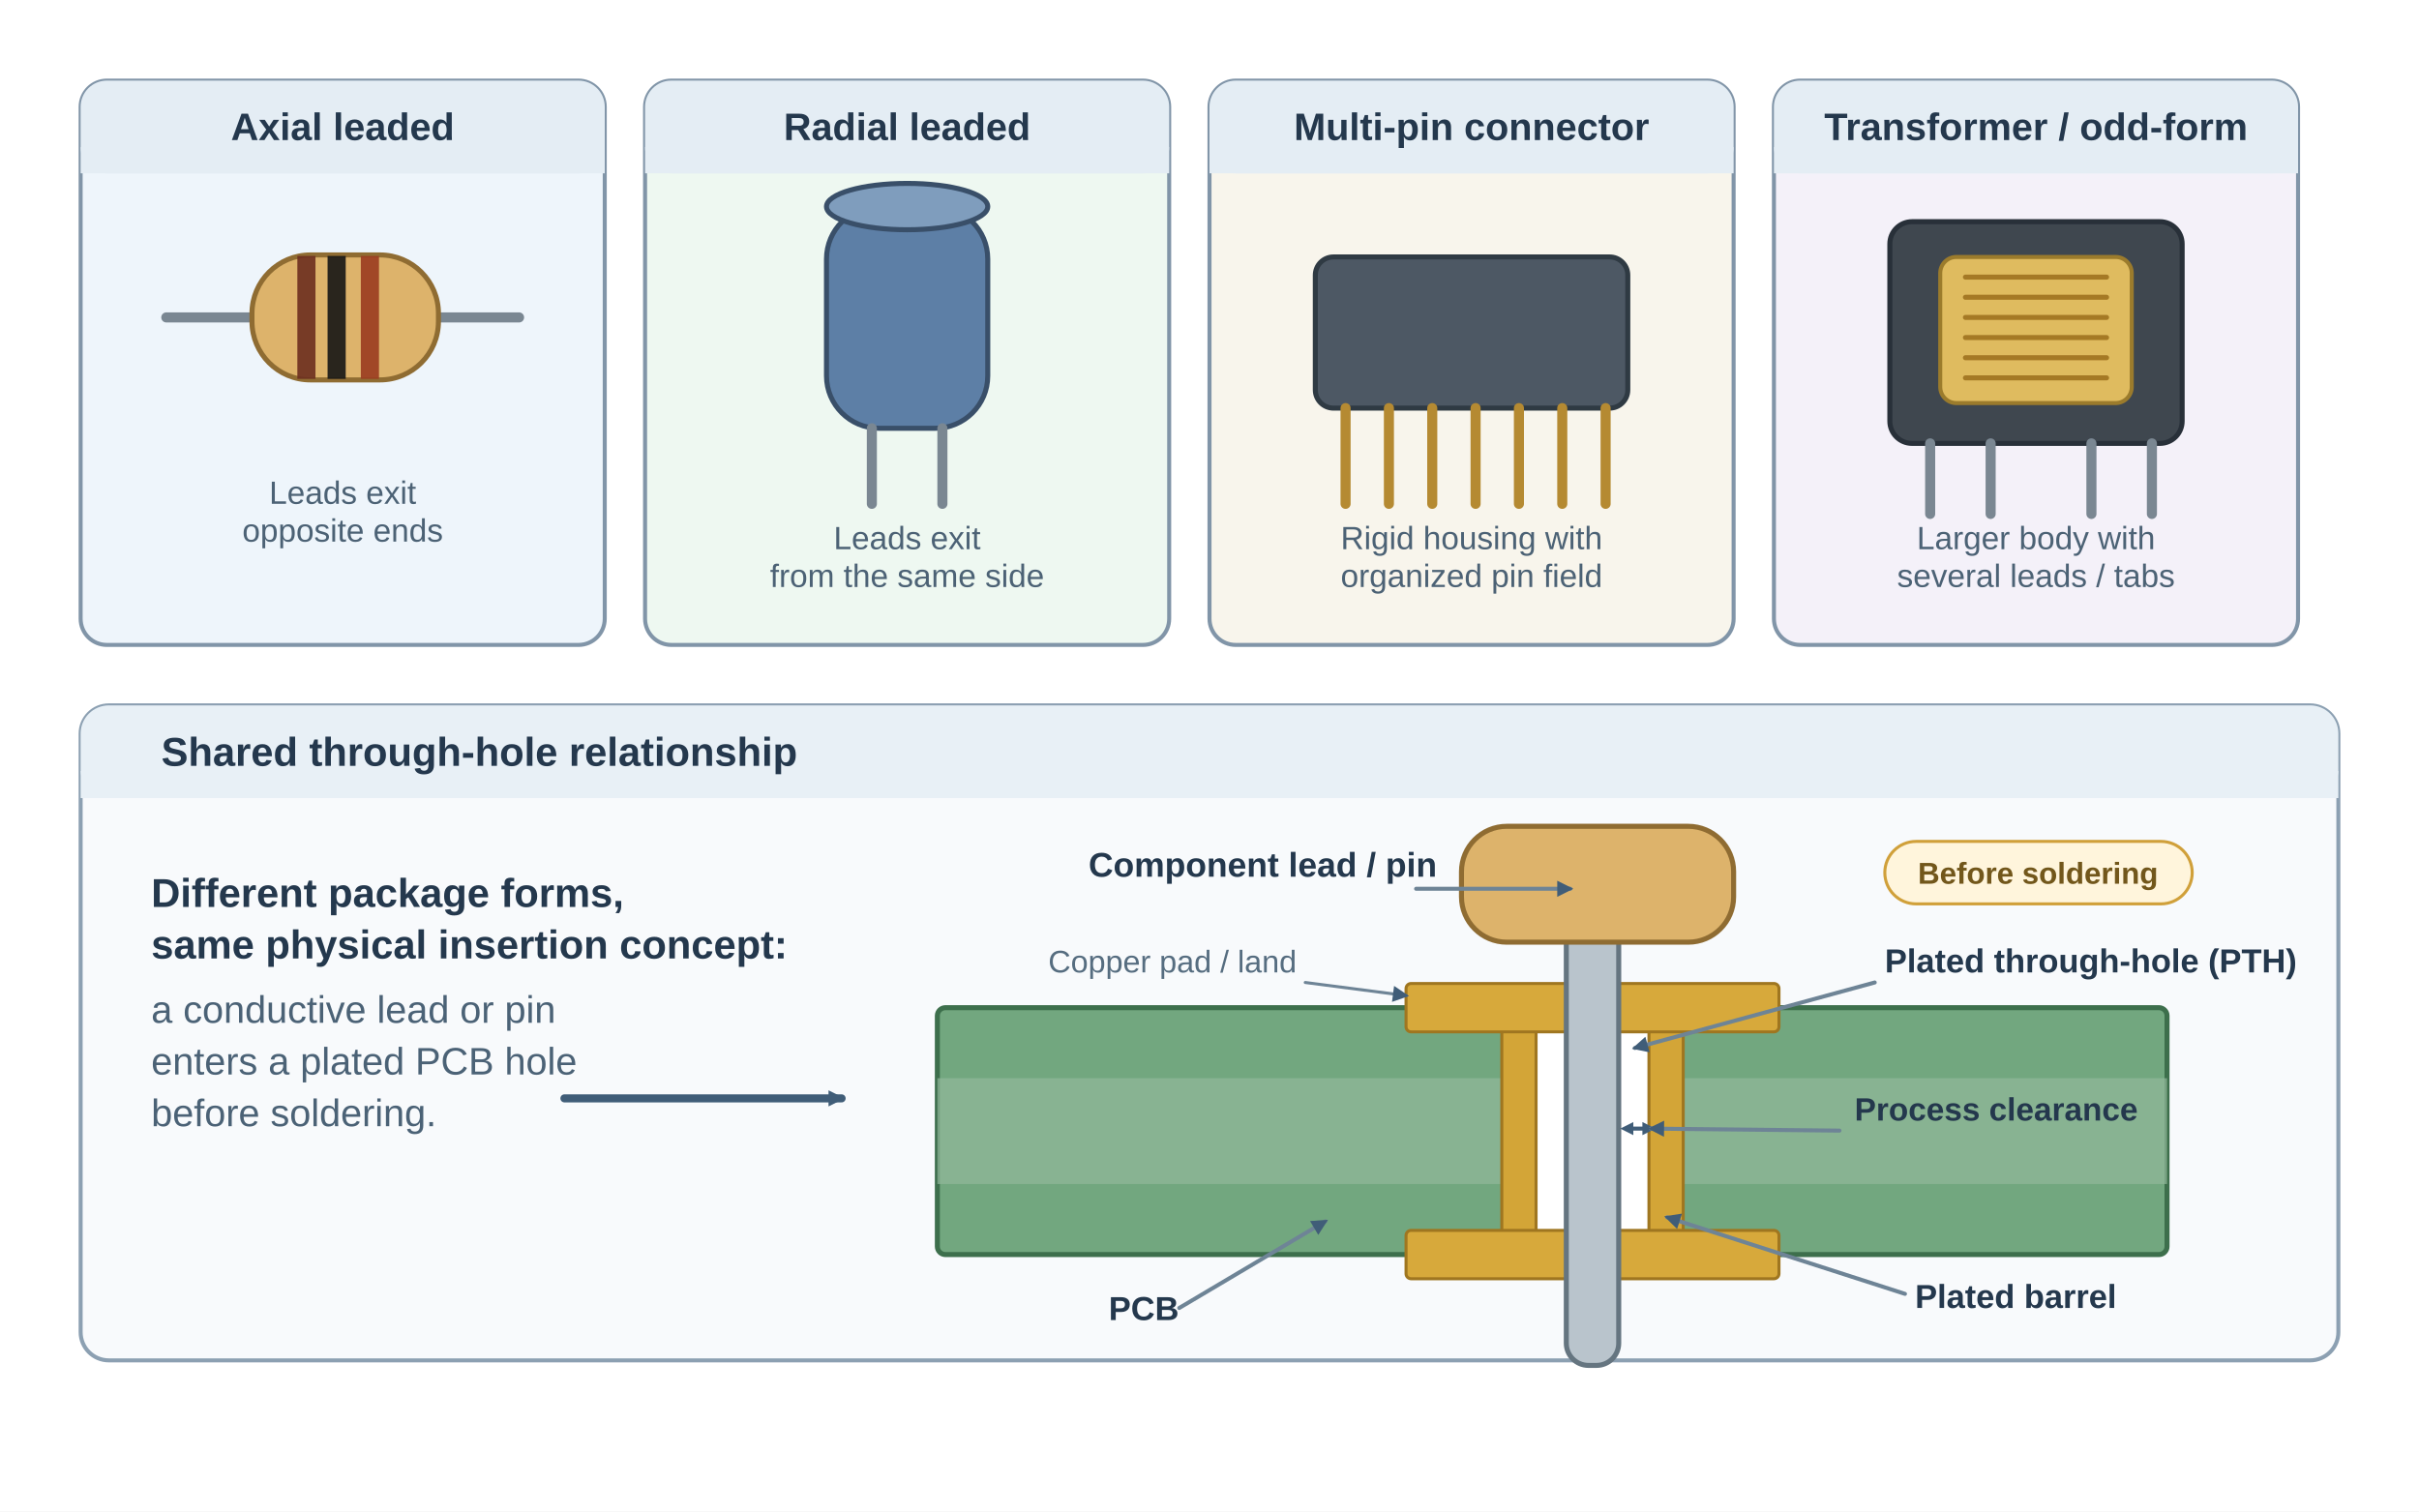
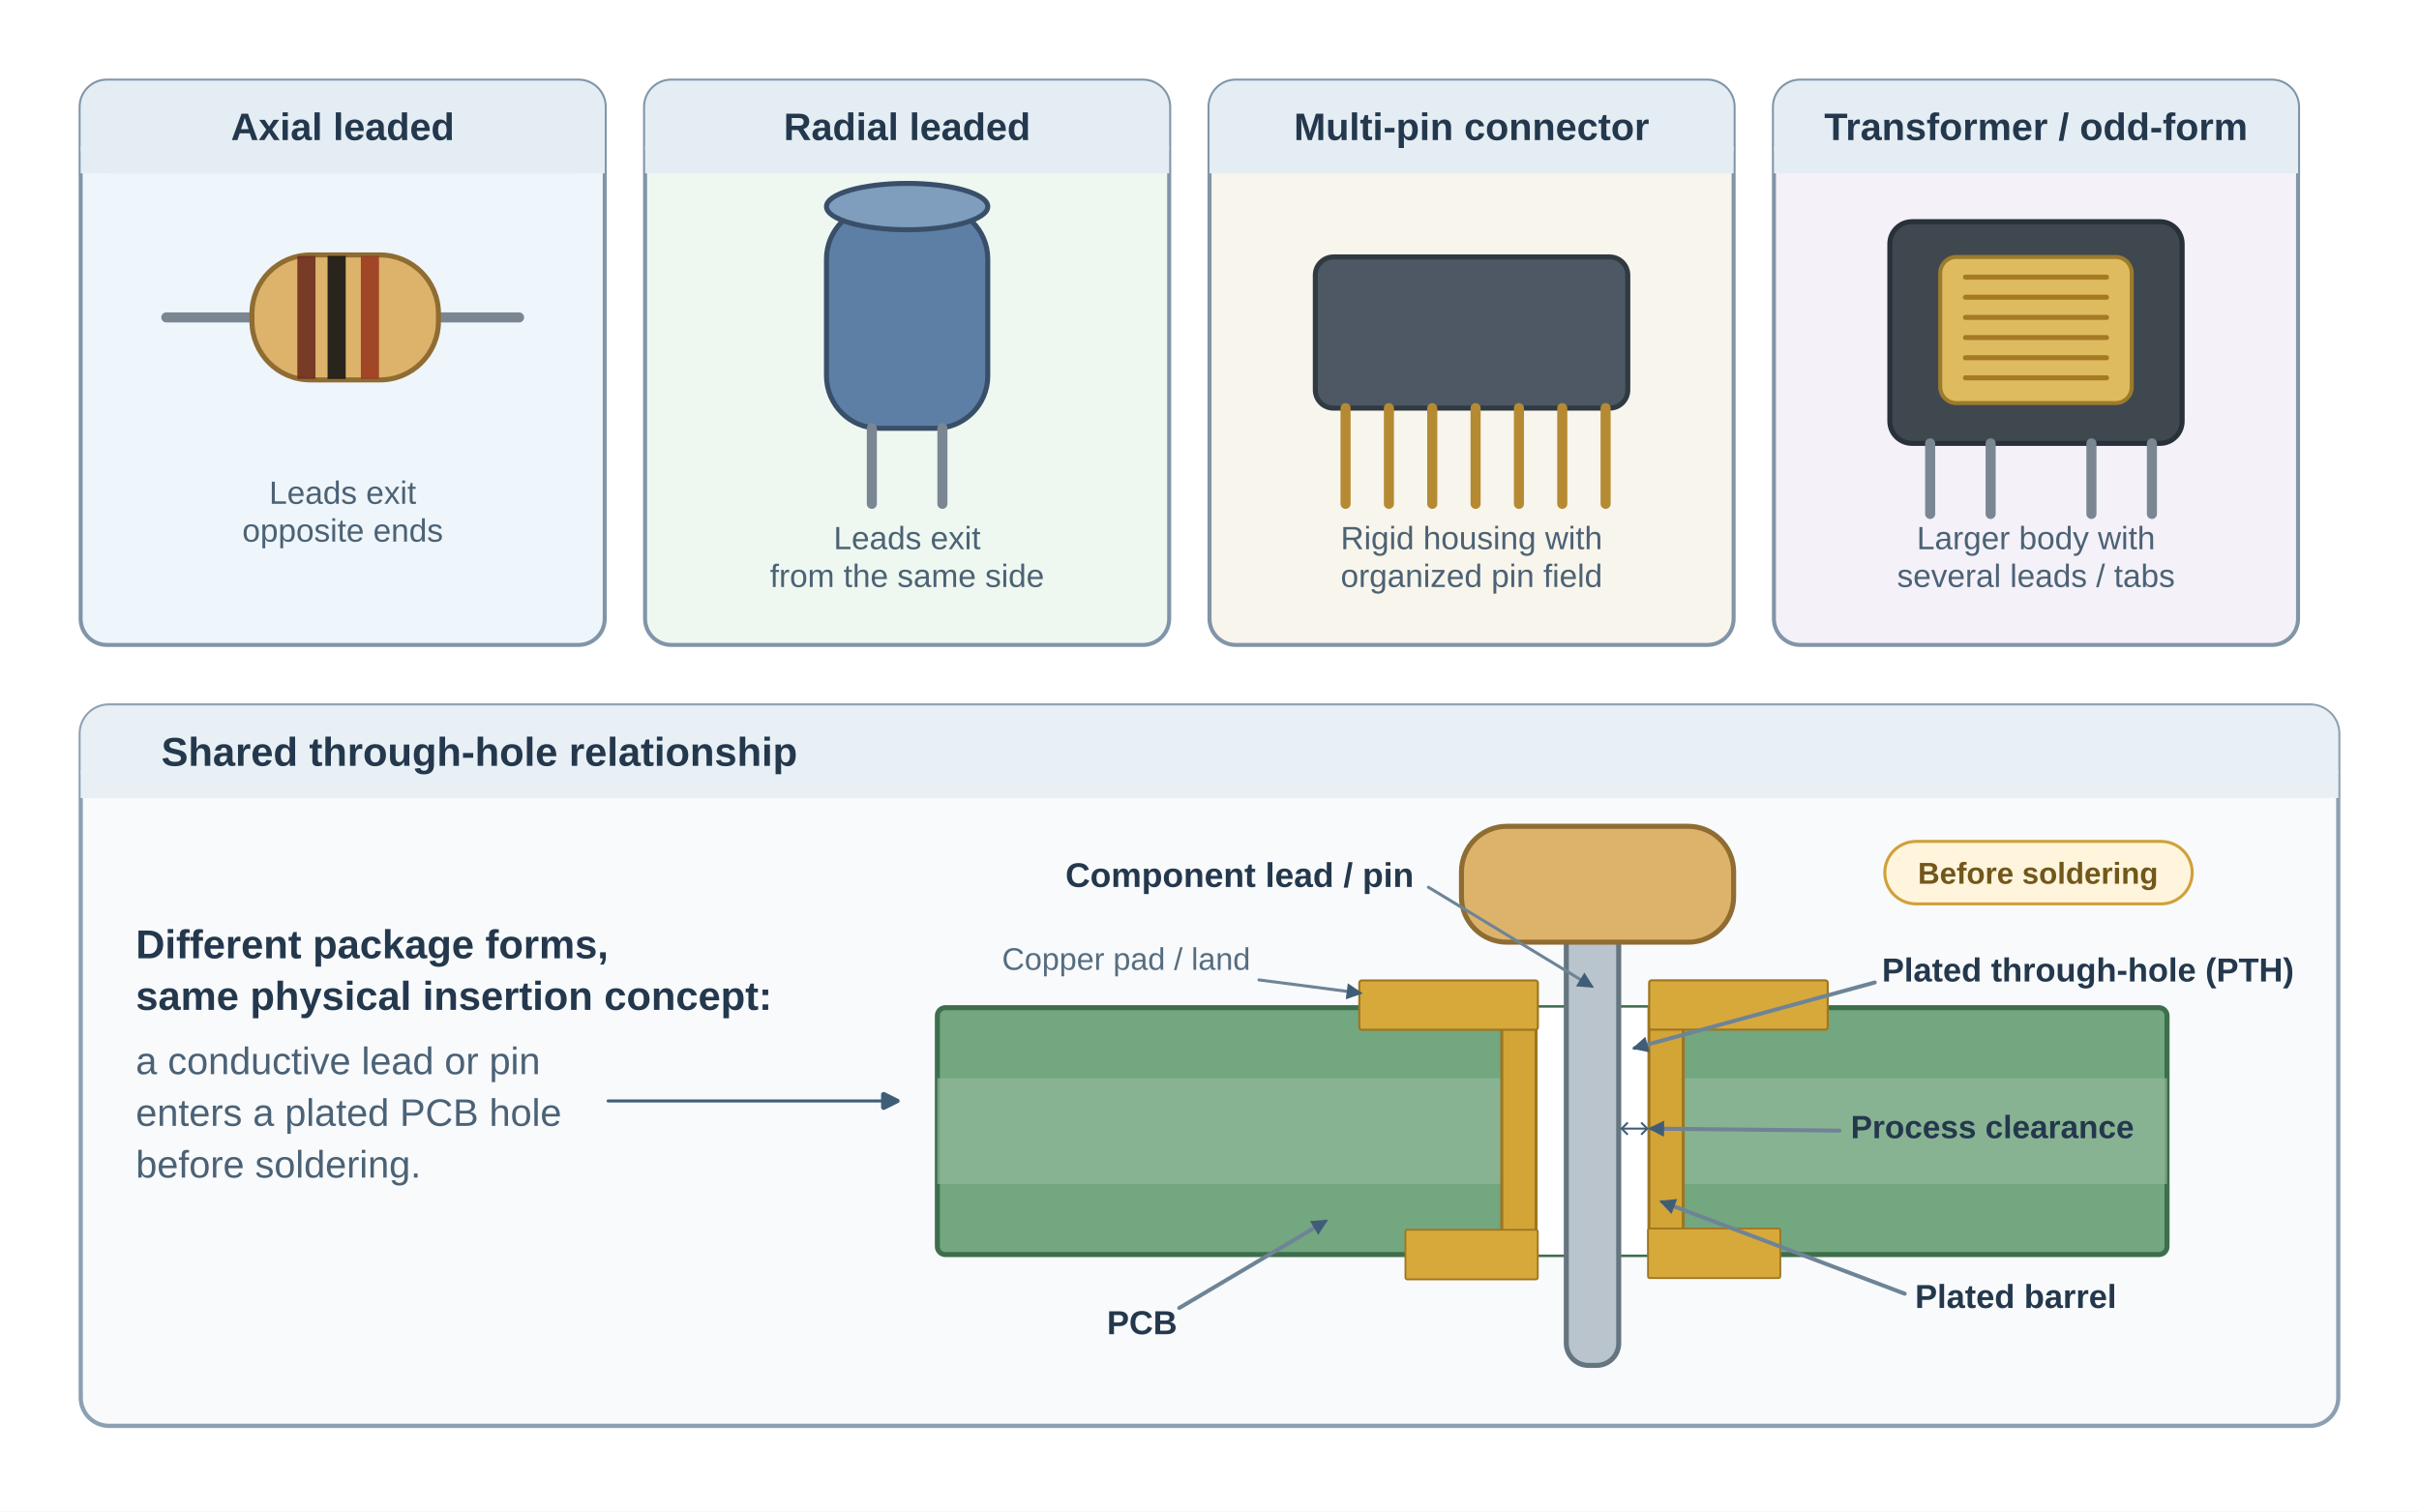
- <svg xmlns="http://www.w3.org/2000/svg" width="2400" height="1500" viewBox="0 0 2400 1500" preserveAspectRatio="xMidYMid meet">
-   <rect x="0" y="0" width="2400" height="1500" fill="#ffffff" />
-   <defs>
+ <svg xmlns="http://www.w3.org/2000/svg" width="2400" height="1500" viewBox="0 0 2400 1500" preserveAspectRatio="xMidYMid meet" version="1.1" id="svg60">
+   <rect x="0" y="0" width="2400" height="1500" fill="#ffffff" id="rect1" />
+   <defs id="defs2">
+     <marker style="overflow:visible" id="ArrowWide" refX="0" refY="0" orient="auto-start-reverse" markerWidth="1" markerHeight="1" viewBox="0 0 1 1" preserveAspectRatio="xMidYMid">
+       <path style="fill:none;stroke:context-stroke;stroke-width:1;stroke-linecap:butt" d="M 3,-3 0,0 3,3" transform="rotate(180,0.125,0)" id="path60" />
+     </marker>
+     <marker style="overflow:visible" id="RoundedArrow" refX="0" refY="0" orient="auto-start-reverse" markerWidth="1" markerHeight="1" viewBox="0 0 1 1" preserveAspectRatio="xMidYMid">
+       <path transform="scale(0.7)" d="m -0.211,-4.106 6.422,3.211 a 1,1 90 0 1 0,1.789 L -0.211,4.106 A 1.236,1.236 31.717 0 1 -2,3 v -6 a 1.236,1.236 148.283 0 1 1.789,-1.106 z" style="fill:context-stroke;fill-rule:evenodd;stroke:none" id="path8" />
+     </marker>
    <marker id="arrow" markerWidth="16" markerHeight="16" refX="13" refY="8" orient="auto" markerUnits="userSpaceOnUse">
-       <path d="M0,0 L16,8 L0,16 z" fill="#405d78" />
+       <path d="M0,0 L16,8 L0,16 z" fill="#405d78" id="path1" />
    </marker>
    <marker id="arrow2" markerWidth="13" markerHeight="13" refX="6.5" refY="6.5" orient="auto-start-reverse" markerUnits="userSpaceOnUse">
-       <path d="M0,0 L13,6.5 L0,13 z" fill="#405d78" />
+       <path d="M0,0 L13,6.5 L0,13 z" fill="#405d78" id="path2" />
    </marker>
  </defs>
-   <rect x="80" y="80" width="520" height="560" rx="26" fill="#eef5fb" stroke="#8195a8" stroke-width="4" />
-   <rect x="80" y="80" width="520" height="92" rx="26" fill="#e4edf4" />
-   <rect x="80" y="146" width="520" height="26" fill="#e4edf4" />
-   <text x="340.0" y="139" font-family="Arial, Helvetica, sans-serif" font-size="38" font-weight="700" text-anchor="middle" fill="#24384d">Axial leaded</text>
-   <rect x="640" y="80" width="520" height="560" rx="26" fill="#eef8f1" stroke="#8195a8" stroke-width="4" />
-   <rect x="640" y="80" width="520" height="92" rx="26" fill="#e4edf4" />
-   <rect x="640" y="146" width="520" height="26" fill="#e4edf4" />
-   <text x="900.0" y="139" font-family="Arial, Helvetica, sans-serif" font-size="38" font-weight="700" text-anchor="middle" fill="#24384d">Radial leaded</text>
-   <rect x="1200" y="80" width="520" height="560" rx="26" fill="#f8f5ec" stroke="#8195a8" stroke-width="4" />
-   <rect x="1200" y="80" width="520" height="92" rx="26" fill="#e4edf4" />
-   <rect x="1200" y="146" width="520" height="26" fill="#e4edf4" />
-   <text x="1460.0" y="139" font-family="Arial, Helvetica, sans-serif" font-size="38" font-weight="700" text-anchor="middle" fill="#24384d">Multi-pin connector</text>
-   <rect x="1760" y="80" width="520" height="560" rx="26" fill="#f4f1f9" stroke="#8195a8" stroke-width="4" />
-   <rect x="1760" y="80" width="520" height="92" rx="26" fill="#e4edf4" />
-   <rect x="1760" y="146" width="520" height="26" fill="#e4edf4" />
-   <text x="2020.0" y="139" font-family="Arial, Helvetica, sans-serif" font-size="38" font-weight="700" text-anchor="middle" fill="#24384d">Transformer / odd-form</text>
-   <line x1="165" y1="315" x2="252" y2="315" stroke="#7a8792" stroke-width="10" fill="none" stroke-linecap="round" />
-   <line x1="430" y1="315" x2="515" y2="315" stroke="#7a8792" stroke-width="10" fill="none" stroke-linecap="round" />
-   <rect x="250" y="253" width="185" height="124" rx="58" fill="#ddb36b" stroke="#8f6c32" stroke-width="5" />
-   <rect x="295" y="254" width="18" height="122" fill="#6b2e1f" opacity="0.9" />
-   <rect x="325" y="254" width="18" height="122" fill="#151515" opacity="0.9" />
-   <rect x="358" y="254" width="18" height="122" fill="#9a3b20" opacity="0.9" />
-   <text x="340" y="500.0" font-family="Arial, Helvetica, sans-serif" font-size="32" font-weight="400" text-anchor="middle" fill="#4c6275">Leads exit</text>
-   <text x="340" y="537.5" font-family="Arial, Helvetica, sans-serif" font-size="32" font-weight="400" text-anchor="middle" fill="#4c6275">opposite ends</text>
-   <rect x="820" y="205" width="160" height="220" rx="52" fill="#5d7fa6" stroke="#394f69" stroke-width="5" />
-   <ellipse cx="900" cy="205" rx="80" ry="23" fill="#7f9dbd" stroke="#394f69" stroke-width="5" />
-   <line x1="865" y1="425" x2="865" y2="500" stroke="#7a8792" stroke-width="10" fill="none" stroke-linecap="round" />
-   <line x1="935" y1="425" x2="935" y2="500" stroke="#7a8792" stroke-width="10" fill="none" stroke-linecap="round" />
-   <text x="900" y="545.0" font-family="Arial, Helvetica, sans-serif" font-size="32" font-weight="400" text-anchor="middle" fill="#4c6275">Leads exit</text>
-   <text x="900" y="582.5" font-family="Arial, Helvetica, sans-serif" font-size="32" font-weight="400" text-anchor="middle" fill="#4c6275">from the same side</text>
-   <rect x="1305" y="255" width="310" height="150" rx="18" fill="#4d5864" stroke="#2f3a43" stroke-width="5" />
-   <line x1="1335" y1="405" x2="1335" y2="500" stroke="#b58a32" stroke-width="10" fill="none" stroke-linecap="round" />
-   <line x1="1378" y1="405" x2="1378" y2="500" stroke="#b58a32" stroke-width="10" fill="none" stroke-linecap="round" />
-   <line x1="1421" y1="405" x2="1421" y2="500" stroke="#b58a32" stroke-width="10" fill="none" stroke-linecap="round" />
-   <line x1="1464" y1="405" x2="1464" y2="500" stroke="#b58a32" stroke-width="10" fill="none" stroke-linecap="round" />
-   <line x1="1507" y1="405" x2="1507" y2="500" stroke="#b58a32" stroke-width="10" fill="none" stroke-linecap="round" />
-   <line x1="1550" y1="405" x2="1550" y2="500" stroke="#b58a32" stroke-width="10" fill="none" stroke-linecap="round" />
-   <line x1="1593" y1="405" x2="1593" y2="500" stroke="#b58a32" stroke-width="10" fill="none" stroke-linecap="round" />
-   <text x="1460" y="545.0" font-family="Arial, Helvetica, sans-serif" font-size="32" font-weight="400" text-anchor="middle" fill="#4c6275">Rigid housing with</text>
-   <text x="1460" y="582.5" font-family="Arial, Helvetica, sans-serif" font-size="32" font-weight="400" text-anchor="middle" fill="#4c6275">organized pin field</text>
-   <rect x="1875" y="220" width="290" height="220" rx="22" fill="#3f474f" stroke="#283039" stroke-width="5" />
-   <rect x="1925" y="255" width="190" height="145" rx="16" fill="#dfbb5f" stroke="#9b7b2c" stroke-width="4" />
-   <line x1="1950" y1="275" x2="2090" y2="275" stroke="#a57925" stroke-width="5" fill="none" stroke-linecap="round" />
-   <line x1="1950" y1="295" x2="2090" y2="295" stroke="#a57925" stroke-width="5" fill="none" stroke-linecap="round" />
-   <line x1="1950" y1="315" x2="2090" y2="315" stroke="#a57925" stroke-width="5" fill="none" stroke-linecap="round" />
-   <line x1="1950" y1="335" x2="2090" y2="335" stroke="#a57925" stroke-width="5" fill="none" stroke-linecap="round" />
-   <line x1="1950" y1="355" x2="2090" y2="355" stroke="#a57925" stroke-width="5" fill="none" stroke-linecap="round" />
-   <line x1="1950" y1="375" x2="2090" y2="375" stroke="#a57925" stroke-width="5" fill="none" stroke-linecap="round" />
-   <line x1="1915" y1="440" x2="1915" y2="510" stroke="#7a8792" stroke-width="10" fill="none" stroke-linecap="round" />
-   <line x1="1975" y1="440" x2="1975" y2="510" stroke="#7a8792" stroke-width="10" fill="none" stroke-linecap="round" />
-   <line x1="2075" y1="440" x2="2075" y2="510" stroke="#7a8792" stroke-width="10" fill="none" stroke-linecap="round" />
-   <line x1="2135" y1="440" x2="2135" y2="510" stroke="#7a8792" stroke-width="10" fill="none" stroke-linecap="round" />
-   <text x="2020" y="545.0" font-family="Arial, Helvetica, sans-serif" font-size="32" font-weight="400" text-anchor="middle" fill="#4c6275">Larger body with</text>
-   <text x="2020" y="582.5" font-family="Arial, Helvetica, sans-serif" font-size="32" font-weight="400" text-anchor="middle" fill="#4c6275">several leads / tabs</text>
-   <rect x="80" y="700" width="2240" height="650" rx="28" fill="#f8fafc" stroke="#8ca0b2" stroke-width="4" />
-   <rect x="80" y="700" width="2240" height="92" rx="28" fill="#e8f0f6" />
-   <rect x="80" y="765" width="2240" height="27" fill="#e8f0f6" />
-   <text x="160" y="760" font-family="Arial, Helvetica, sans-serif" font-size="40" font-weight="700" text-anchor="start" fill="#24384d">Shared through-hole relationship</text>
-   <text x="150" y="900.0" font-family="Arial, Helvetica, sans-serif" font-size="40" font-weight="700" text-anchor="start" fill="#24384d">Different package forms,</text>
-   <text x="150" y="951.2" font-family="Arial, Helvetica, sans-serif" font-size="40" font-weight="700" text-anchor="start" fill="#24384d">same physical insertion concept:</text>
-   <text x="150" y="1015.0" font-family="Arial, Helvetica, sans-serif" font-size="38" font-weight="400" text-anchor="start" fill="#4b6276">a conductive lead or pin</text>
-   <text x="150" y="1066.3" font-family="Arial, Helvetica, sans-serif" font-size="38" font-weight="400" text-anchor="start" fill="#4b6276">enters a plated PCB hole</text>
-   <text x="150" y="1117.6" font-family="Arial, Helvetica, sans-serif" font-size="38" font-weight="400" text-anchor="start" fill="#4b6276">before soldering.</text>
-   <line x1="560" y1="1090" x2="835" y2="1090" stroke="#405d78" stroke-width="8" fill="none" stroke-linecap="round" marker-end="url(#arrow)" />
-   <rect x="930" y="1000" width="1220" height="245" rx="8" fill="#72a77f" stroke="#3d6f4c" stroke-width="5" />
-   <rect x="930" y="1070" width="1220" height="105" fill="#91b89a" opacity="0.7" />
-   <rect x="1490" y="1000" width="180" height="245" fill="#ffffff" />
-   <rect x="1490" y="1000" width="34" height="245" fill="#d3a537" stroke="#9f7620" stroke-width="3" />
-   <rect x="1636" y="1000" width="34" height="245" fill="#d3a537" stroke="#9f7620" stroke-width="3" />
-   <rect x="1395" y="976" width="370" height="48" rx="5" fill="#d7a93b" stroke="#9f7620" stroke-width="3" />
-   <rect x="1395" y="1221" width="370" height="48" rx="5" fill="#d7a93b" stroke="#9f7620" stroke-width="3" />
-   <rect x="1554" y="835" width="52" height="520" rx="22" fill="#b9c4cc" stroke="#657580" stroke-width="5" />
-   <rect x="1450" y="820" width="270" height="115" rx="45" fill="#ddb36b" stroke="#8f6c32" stroke-width="5" />
-   <rect x="1870" y="835" width="305" height="62" rx="31" fill="#fff5dc" stroke="#d0a03a" stroke-width="3" />
-   <text x="2022" y="877" font-family="Arial, Helvetica, sans-serif" font-size="30" font-weight="700" text-anchor="middle" fill="#72571b">Before soldering</text>
-   <line x1="1614" y1="1120" x2="1636" y2="1120" stroke="#405d78" stroke-width="4" marker-start="url(#arrow2)" marker-end="url(#arrow2)" />
-   <text x="1080" y="870" font-family="Arial, Helvetica, sans-serif" font-size="34" font-weight="700" text-anchor="start" fill="#24384d">Component lead / pin</text>
-   <line x1="1405" y1="882" x2="1558" y2="882" stroke="#6e8496" stroke-width="4" fill="none" stroke-linecap="round" marker-end="url(#arrow)" />
-   <text x="1870" y="965" font-family="Arial, Helvetica, sans-serif" font-size="33" font-weight="700" text-anchor="start" fill="#24384d">Plated through-hole (PTH)</text>
-   <line x1="1860" y1="975" x2="1622" y2="1040" stroke="#6e8496" stroke-width="4" fill="none" stroke-linecap="round" marker-end="url(#arrow)" />
-   <text x="1900" y="1298" font-family="Arial, Helvetica, sans-serif" font-size="33" font-weight="700" text-anchor="start" fill="#24384d">Plated barrel</text>
-   <line x1="1890" y1="1284" x2="1654" y2="1208" stroke="#6e8496" stroke-width="4" fill="none" stroke-linecap="round" marker-end="url(#arrow)" />
-   <text x="1100" y="1310" font-family="Arial, Helvetica, sans-serif" font-size="33" font-weight="700" text-anchor="start" fill="#24384d">PCB</text>
-   <line x1="1170" y1="1298" x2="1315" y2="1212" stroke="#6e8496" stroke-width="4" fill="none" stroke-linecap="round" marker-end="url(#arrow)" />
-   <text x="1040" y="965" font-family="Arial, Helvetica, sans-serif" font-size="31" font-weight="400" text-anchor="start" fill="#566d80">Copper pad / land</text>
-   <line x1="1295" y1="975" x2="1395" y2="988" stroke="#6e8496" stroke-width="3" fill="none" stroke-linecap="round" marker-end="url(#arrow)" />
-   <text x="1840" y="1112" font-family="Arial, Helvetica, sans-serif" font-size="32" font-weight="700" text-anchor="start" fill="#24384d">Process clearance</text>
-   <line x1="1825" y1="1122" x2="1638" y2="1120" stroke="#6e8496" stroke-width="4" fill="none" stroke-linecap="round" marker-end="url(#arrow)" />
+   <rect x="80" y="80" width="520" height="560" rx="26" fill="#eef5fb" stroke="#8195a8" stroke-width="4" id="rect2" />
+   <rect x="80" y="80" width="520" height="92" rx="26" fill="#e4edf4" id="rect3" />
+   <rect x="80" y="146" width="520" height="26" fill="#e4edf4" id="rect4" />
+   <text x="340.0" y="139" font-family="Arial, Helvetica, sans-serif" font-size="38" font-weight="700" text-anchor="middle" fill="#24384d" id="text4">Axial leaded</text>
+   <rect x="640" y="80" width="520" height="560" rx="26" fill="#eef8f1" stroke="#8195a8" stroke-width="4" id="rect5" />
+   <rect x="640" y="80" width="520" height="92" rx="26" fill="#e4edf4" id="rect6" />
+   <rect x="640" y="146" width="520" height="26" fill="#e4edf4" id="rect7" />
+   <text x="900.0" y="139" font-family="Arial, Helvetica, sans-serif" font-size="38" font-weight="700" text-anchor="middle" fill="#24384d" id="text7">Radial leaded</text>
+   <rect x="1200" y="80" width="520" height="560" rx="26" fill="#f8f5ec" stroke="#8195a8" stroke-width="4" id="rect8" />
+   <rect x="1200" y="80" width="520" height="92" rx="26" fill="#e4edf4" id="rect9" />
+   <rect x="1200" y="146" width="520" height="26" fill="#e4edf4" id="rect10" />
+   <text x="1460.0" y="139" font-family="Arial, Helvetica, sans-serif" font-size="38" font-weight="700" text-anchor="middle" fill="#24384d" id="text10">Multi-pin connector</text>
+   <rect x="1760" y="80" width="520" height="560" rx="26" fill="#f4f1f9" stroke="#8195a8" stroke-width="4" id="rect11" />
+   <rect x="1760" y="80" width="520" height="92" rx="26" fill="#e4edf4" id="rect12" />
+   <rect x="1760" y="146" width="520" height="26" fill="#e4edf4" id="rect13" />
+   <text x="2020.0" y="139" font-family="Arial, Helvetica, sans-serif" font-size="38" font-weight="700" text-anchor="middle" fill="#24384d" id="text13">Transformer / odd-form</text>
+   <line x1="165" y1="315" x2="252" y2="315" stroke="#7a8792" stroke-width="10" fill="none" stroke-linecap="round" id="line13" />
+   <line x1="430" y1="315" x2="515" y2="315" stroke="#7a8792" stroke-width="10" fill="none" stroke-linecap="round" id="line14" />
+   <rect x="250" y="253" width="185" height="124" rx="58" fill="#ddb36b" stroke="#8f6c32" stroke-width="5" id="rect14" />
+   <rect x="295" y="254" width="18" height="122" fill="#6b2e1f" opacity="0.9" id="rect15" />
+   <rect x="325" y="254" width="18" height="122" fill="#151515" opacity="0.9" id="rect16" />
+   <rect x="358" y="254" width="18" height="122" fill="#9a3b20" opacity="0.9" id="rect17" />
+   <text x="340" y="500.0" font-family="Arial, Helvetica, sans-serif" font-size="32" font-weight="400" text-anchor="middle" fill="#4c6275" id="text17">Leads exit</text>
+   <text x="340" y="537.5" font-family="Arial, Helvetica, sans-serif" font-size="32" font-weight="400" text-anchor="middle" fill="#4c6275" id="text18">opposite ends</text>
+   <rect x="820" y="205" width="160" height="220" rx="52" fill="#5d7fa6" stroke="#394f69" stroke-width="5" id="rect18" />
+   <ellipse cx="900" cy="205" rx="80" ry="23" fill="#7f9dbd" stroke="#394f69" stroke-width="5" id="ellipse18" />
+   <line x1="865" y1="425" x2="865" y2="500" stroke="#7a8792" stroke-width="10" fill="none" stroke-linecap="round" id="line18" />
+   <line x1="935" y1="425" x2="935" y2="500" stroke="#7a8792" stroke-width="10" fill="none" stroke-linecap="round" id="line19" />
+   <text x="900" y="545.0" font-family="Arial, Helvetica, sans-serif" font-size="32" font-weight="400" text-anchor="middle" fill="#4c6275" id="text19">Leads exit</text>
+   <text x="900" y="582.5" font-family="Arial, Helvetica, sans-serif" font-size="32" font-weight="400" text-anchor="middle" fill="#4c6275" id="text20">from the same side</text>
+   <rect x="1305" y="255" width="310" height="150" rx="18" fill="#4d5864" stroke="#2f3a43" stroke-width="5" id="rect20" />
+   <line x1="1335" y1="405" x2="1335" y2="500" stroke="#b58a32" stroke-width="10" fill="none" stroke-linecap="round" id="line20" />
+   <line x1="1378" y1="405" x2="1378" y2="500" stroke="#b58a32" stroke-width="10" fill="none" stroke-linecap="round" id="line21" />
+   <line x1="1421" y1="405" x2="1421" y2="500" stroke="#b58a32" stroke-width="10" fill="none" stroke-linecap="round" id="line22" />
+   <line x1="1464" y1="405" x2="1464" y2="500" stroke="#b58a32" stroke-width="10" fill="none" stroke-linecap="round" id="line23" />
+   <line x1="1507" y1="405" x2="1507" y2="500" stroke="#b58a32" stroke-width="10" fill="none" stroke-linecap="round" id="line24" />
+   <line x1="1550" y1="405" x2="1550" y2="500" stroke="#b58a32" stroke-width="10" fill="none" stroke-linecap="round" id="line25" />
+   <line x1="1593" y1="405" x2="1593" y2="500" stroke="#b58a32" stroke-width="10" fill="none" stroke-linecap="round" id="line26" />
+   <text x="1460" y="545.0" font-family="Arial, Helvetica, sans-serif" font-size="32" font-weight="400" text-anchor="middle" fill="#4c6275" id="text26">Rigid housing with</text>
+   <text x="1460" y="582.5" font-family="Arial, Helvetica, sans-serif" font-size="32" font-weight="400" text-anchor="middle" fill="#4c6275" id="text27">organized pin field</text>
+   <rect x="1875" y="220" width="290" height="220" rx="22" fill="#3f474f" stroke="#283039" stroke-width="5" id="rect27" />
+   <rect x="1925" y="255" width="190" height="145" rx="16" fill="#dfbb5f" stroke="#9b7b2c" stroke-width="4" id="rect28" />
+   <line x1="1950" y1="275" x2="2090" y2="275" stroke="#a57925" stroke-width="5" fill="none" stroke-linecap="round" id="line28" />
+   <line x1="1950" y1="295" x2="2090" y2="295" stroke="#a57925" stroke-width="5" fill="none" stroke-linecap="round" id="line29" />
+   <line x1="1950" y1="315" x2="2090" y2="315" stroke="#a57925" stroke-width="5" fill="none" stroke-linecap="round" id="line30" />
+   <line x1="1950" y1="335" x2="2090" y2="335" stroke="#a57925" stroke-width="5" fill="none" stroke-linecap="round" id="line31" />
+   <line x1="1950" y1="355" x2="2090" y2="355" stroke="#a57925" stroke-width="5" fill="none" stroke-linecap="round" id="line32" />
+   <line x1="1950" y1="375" x2="2090" y2="375" stroke="#a57925" stroke-width="5" fill="none" stroke-linecap="round" id="line33" />
+   <line x1="1915" y1="440" x2="1915" y2="510" stroke="#7a8792" stroke-width="10" fill="none" stroke-linecap="round" id="line34" />
+   <line x1="1975" y1="440" x2="1975" y2="510" stroke="#7a8792" stroke-width="10" fill="none" stroke-linecap="round" id="line35" />
+   <line x1="2075" y1="440" x2="2075" y2="510" stroke="#7a8792" stroke-width="10" fill="none" stroke-linecap="round" id="line36" />
+   <line x1="2135" y1="440" x2="2135" y2="510" stroke="#7a8792" stroke-width="10" fill="none" stroke-linecap="round" id="line37" />
+   <text x="2020" y="545.0" font-family="Arial, Helvetica, sans-serif" font-size="32" font-weight="400" text-anchor="middle" fill="#4c6275" id="text37">Larger body with</text>
+   <text x="2020" y="582.5" font-family="Arial, Helvetica, sans-serif" font-size="32" font-weight="400" text-anchor="middle" fill="#4c6275" id="text38">several leads / tabs</text>
+   <rect x="80.097" y="700.097" width="2239.805" height="714.878" rx="27.998" fill="#f8fafc" stroke="#8ca0b2" stroke-width="4.195" id="rect38" />
+   <rect x="80" y="700" width="2240" height="92" rx="28" fill="#e8f0f6" id="rect39" />
+   <rect x="80" y="765" width="2240" height="27" fill="#e8f0f6" id="rect40" />
+   <text x="160" y="760" font-family="Arial, Helvetica, sans-serif" font-size="40" font-weight="700" text-anchor="start" fill="#24384d" id="text40">Shared through-hole relationship</text>
+   <text x="134.702" y="950.993" font-family="Arial, Helvetica, sans-serif" font-size="40px" font-weight="700" text-anchor="start" fill="#24384d" id="text41">Different package forms,</text>
+   <text x="134.702" y="1002.193" font-family="Arial, Helvetica, sans-serif" font-size="40px" font-weight="700" text-anchor="start" fill="#24384d" id="text42">same physical insertion concept:</text>
+   <text x="134.702" y="1065.993" font-family="Arial, Helvetica, sans-serif" font-size="38px" font-weight="400" text-anchor="start" fill="#4b6276" id="text43">a conductive lead or pin</text>
+   <text x="134.702" y="1117.293" font-family="Arial, Helvetica, sans-serif" font-size="38px" font-weight="400" text-anchor="start" fill="#4b6276" id="text44">enters a plated PCB hole</text>
+   <text x="134.702" y="1168.593" font-family="Arial, Helvetica, sans-serif" font-size="38px" font-weight="400" text-anchor="start" fill="#4b6276" id="text45">before soldering.</text>
+   <line x1="603.344" y1="1092.55" x2="878.344" y2="1092.55" stroke="#405d78" stroke-width="8" fill="none" stroke-linecap="round" marker-end="url(#arrow)" id="line45" style="marker-end:url(#RoundedArrow);stroke-width:3;stroke-dasharray:none" />
+   <rect x="930" y="1000" width="1220" height="245" rx="8" fill="#72a77f" stroke="#3d6f4c" stroke-width="5" id="rect45" />
+   <rect x="930" y="1070" width="1220" height="105" fill="#91b89a" opacity="0.7" id="rect46" />
+   <rect x="1490" y="1000" width="180" height="245" fill="#ffffff" id="rect47" />
+   <rect x="1490" y="1000" width="34" height="245" fill="#d3a537" stroke="#9f7620" stroke-width="3" id="rect48" />
+   <rect x="1636" y="1000" width="34" height="245" fill="#d3a537" stroke="#9f7620" stroke-width="3" id="rect49" />
+   <rect x="1348.654" y="972.998" width="177.13" height="48.905" rx="2.394" fill="#d7a93b" stroke="#9f7620" stroke-width="2.095" id="rect50" />
+   <rect x="1636.213" y="972.872" width="177.13" height="48.905" rx="2.394" fill="#d7a93b" stroke="#9f7620" stroke-width="2.095" id="rect50-0" />
+   <rect x="1394.405" y="1220.405" width="131.276" height="49.191" rx="1.774" fill="#d7a93b" stroke="#9f7620" stroke-width="1.809" id="rect51" />
+   <rect x="1635.064" y="1219.153" width="131.276" height="49.191" rx="1.774" fill="#d7a93b" stroke="#9f7620" stroke-width="1.809" id="rect51-2" />
+   <rect x="1554" y="835" width="52" height="520" rx="22" fill="#b9c4cc" stroke="#657580" stroke-width="5" id="rect52" />
+   <rect x="1450" y="820" width="270" height="115" rx="45" fill="#ddb36b" stroke="#8f6c32" stroke-width="5" id="rect53" />
+   <rect x="1870" y="835" width="305" height="62" rx="31" fill="#fff5dc" stroke="#d0a03a" stroke-width="3" id="rect54" />
+   <text x="2022" y="877" font-family="Arial, Helvetica, sans-serif" font-size="30" font-weight="700" text-anchor="middle" fill="#72571b" id="text54">Before soldering</text>
+   <line x1="1609.453" y1="1120" x2="1633.786" y2="1120" stroke="#405d78" stroke-width="4.207" marker-start="url(#arrow2)" marker-end="url(#arrow2)" id="line54" style="stroke-width:2;stroke-dasharray:none;marker-start:url(#ArrowWide);marker-end:url(#ArrowWide)" />
+   <text x="1057.053" y="880.199" font-family="Arial, Helvetica, sans-serif" font-size="34px" font-weight="700" text-anchor="start" fill="#24384d" id="text55">Component lead / pin</text>
+   <line x1="1417.201" y1="880.46" x2="1578.905" y2="978.703" stroke="#6e8496" stroke-width="4.731" fill="none" stroke-linecap="round" marker-end="url(#arrow)" id="line55" style="stroke-width:3;stroke-dasharray:none" />
+   <text x="1867.16" y="973.993" font-family="Arial, Helvetica, sans-serif" font-size="33px" font-weight="700" text-anchor="start" fill="#24384d" id="text56">Plated through-hole (PTH)</text>
+   <line x1="1860" y1="975" x2="1622" y2="1040" stroke="#6e8496" stroke-width="4" fill="none" stroke-linecap="round" marker-end="url(#arrow)" id="line56" />
+   <text x="1900" y="1298" font-family="Arial, Helvetica, sans-serif" font-size="33" font-weight="700" text-anchor="start" fill="#24384d" id="text57">Plated barrel</text>
+   <line x1="1889.736" y1="1283.845" x2="1649.028" y2="1192.718" stroke="#6e8496" stroke-width="4.423" fill="none" stroke-linecap="round" marker-end="url(#arrow)" id="line57" style="stroke-width:4;stroke-dasharray:none" />
+   <text x="1098.249" y="1324.01" font-family="Arial, Helvetica, sans-serif" font-size="33px" font-weight="700" text-anchor="start" fill="#24384d" id="text58">PCB</text>
+   <line x1="1170" y1="1298" x2="1315" y2="1212" stroke="#6e8496" stroke-width="4" fill="none" stroke-linecap="round" marker-end="url(#arrow)" id="line58" />
+   <text x="994.106" y="962.45" font-family="Arial, Helvetica, sans-serif" font-size="31px" font-weight="400" text-anchor="start" fill="#566d80" id="text59">Copper pad / land</text>
+   <line x1="1249.106" y1="972.45" x2="1349.106" y2="985.45" stroke="#6e8496" stroke-width="3" fill="none" stroke-linecap="round" marker-end="url(#arrow)" id="line59" />
+   <text x="1836.214" y="1129.512" font-family="Arial, Helvetica, sans-serif" font-size="32px" font-weight="700" text-anchor="start" fill="#24384d" id="text60">Process clearance</text>
+   <line x1="1825" y1="1122" x2="1638" y2="1120" stroke="#6e8496" stroke-width="4" fill="none" stroke-linecap="round" marker-end="url(#arrow)" id="line60" />
</svg>
